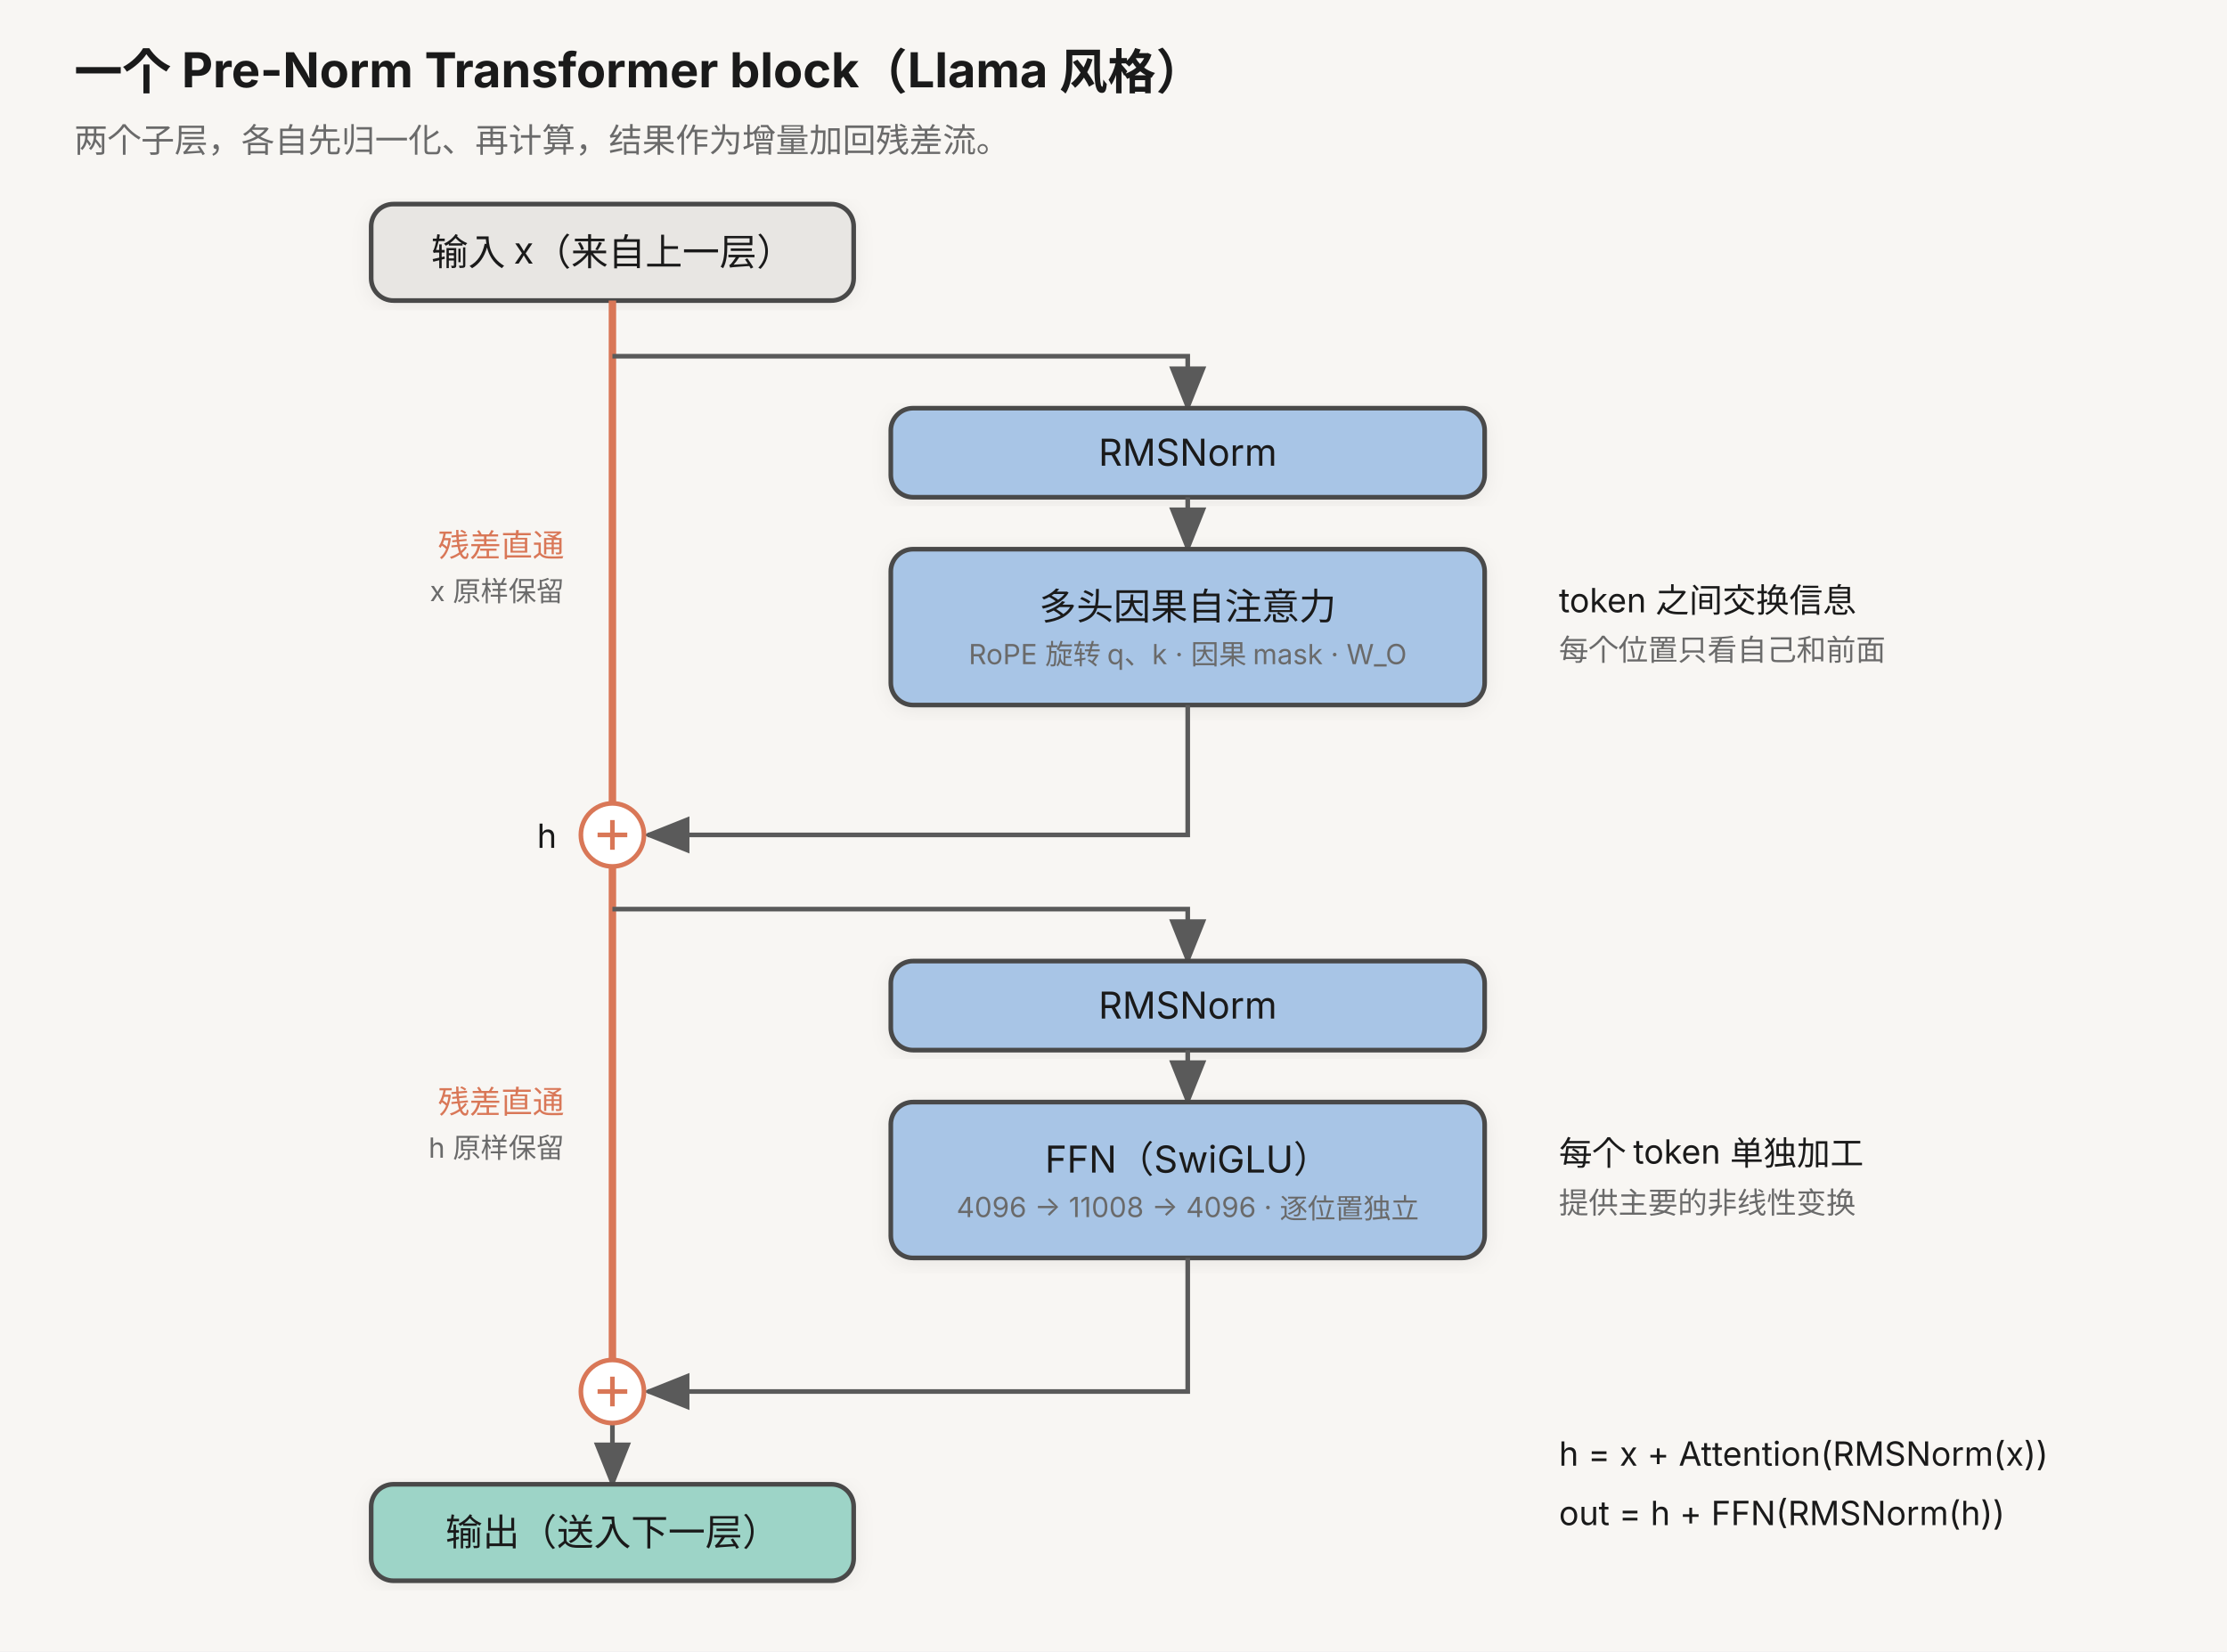
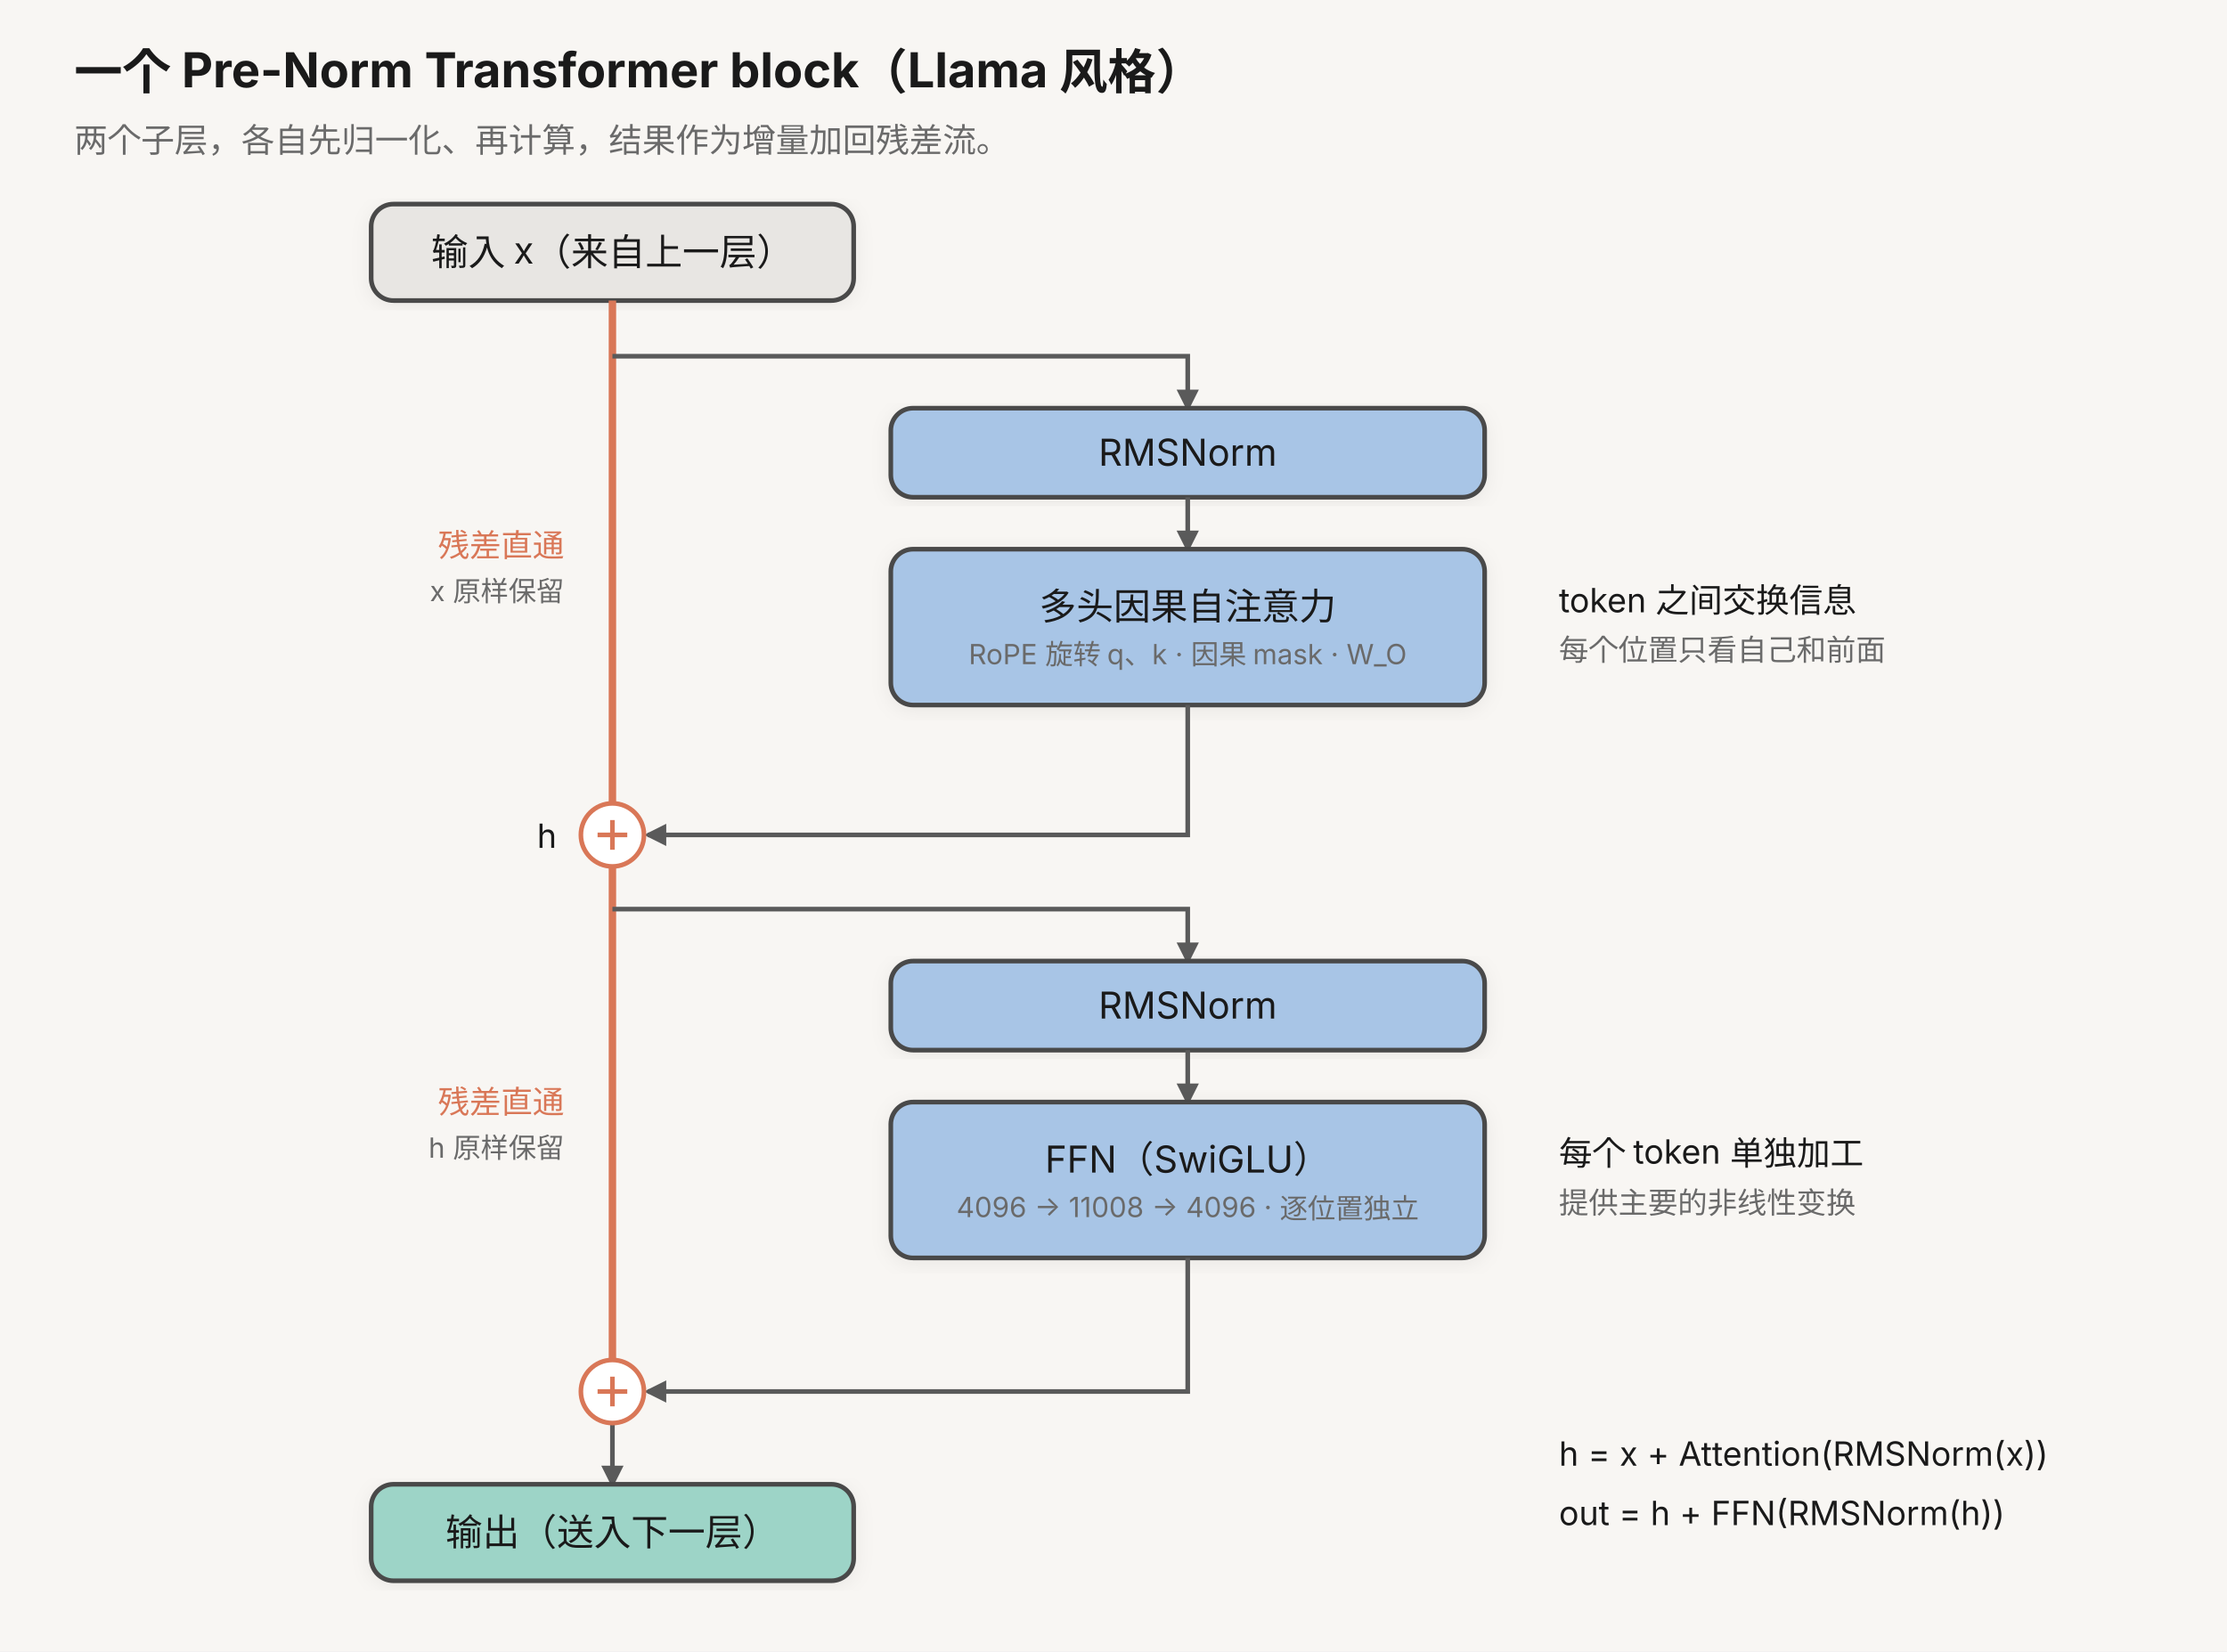
<svg xmlns="http://www.w3.org/2000/svg" width="1200" height="890" viewBox="0 0 1200 890">
  <style>text{font-family:-apple-system,'Segoe UI','PingFang SC','Microsoft YaHei','SimHei',sans-serif}</style>
  <defs>
-     <marker id="arrow" markerWidth="10" markerHeight="8" refX="9" refY="4" orient="auto">
-       <path d="M0 0L10 4L0 8Z" fill="#5a5a5a" />
+     <marker id="arrow" markerWidth="12" markerHeight="12" refX="10" refY="6" orient="auto" markerUnits="userSpaceOnUse">
+       <path d="M0 0L12 6L0 12Z" fill="#5a5a5a" />
    </marker>
-     <marker id="arrow-clay" markerWidth="10" markerHeight="8" refX="9" refY="4" orient="auto">
-       <path d="M0 0L10 4L0 8Z" fill="#d97757" />
+     <marker id="arrow-clay" markerWidth="12" markerHeight="12" refX="10" refY="6" orient="auto" markerUnits="userSpaceOnUse">
+       <path d="M0 0L12 6L0 12Z" fill="#d97757" />
    </marker>
    <filter id="soft">
      <feDropShadow dx="0" dy="2" stdDeviation="5" flood-color="#000" flood-opacity="0.06" />
    </filter>
  </defs>
  <rect width="1200" height="890" fill="#f8f6f3" />
  <text x="40" y="48" font-size="26" fill="#1a1a1a" text-anchor="start" font-weight="700">一个 Pre-Norm Transformer block（Llama 风格）</text>
  <text x="40" y="82" font-size="18" fill="#6a6a6a" text-anchor="start">两个子层，各自先归一化、再计算，结果作为增量加回残差流。</text>
  <rect x="200.0" y="110" width="260" height="52" rx="12" fill="#e8e6e3" stroke="#4a4a4a" stroke-width="2.5" filter="url(#soft)" />
  <text x="330" y="143.0" font-size="20" fill="#1a1a1a" text-anchor="middle">输入 x（来自上一层）</text>
  <path d="M330 162V433" fill="none" stroke="#d97757" stroke-width="4" />
  <path d="M330 467V733" fill="none" stroke="#d97757" stroke-width="4" />
  <path d="M330 767V800" fill="none" stroke="#5a5a5a" stroke-width="2.5" marker-end="url(#arrow)" />
  <text x="304" y="300" font-size="17" fill="#d97757" text-anchor="end">残差直通</text>
  <text x="304" y="324" font-size="15" fill="#6a6a6a" text-anchor="end">x 原样保留</text>
  <text x="304" y="600" font-size="17" fill="#d97757" text-anchor="end">残差直通</text>
  <text x="304" y="624" font-size="15" fill="#6a6a6a" text-anchor="end">h 原样保留</text>
  <path d="M330 192H640V220" fill="none" stroke="#5a5a5a" stroke-width="2.5" marker-end="url(#arrow)" />
  <rect x="480.0" y="220" width="320" height="48" rx="12" fill="#a8c5e6" stroke="#4a4a4a" stroke-width="2.5" filter="url(#soft)" />
  <text x="640" y="251.0" font-size="20" fill="#1a1a1a" text-anchor="middle">RMSNorm</text>
  <path d="M640 268V296" fill="none" stroke="#5a5a5a" stroke-width="2.5" marker-end="url(#arrow)" />
  <rect x="480.0" y="296" width="320" height="84" rx="12" fill="#a8c5e6" stroke="#4a4a4a" stroke-width="2.5" filter="url(#soft)" />
  <text x="640" y="334.0" font-size="20" fill="#1a1a1a" text-anchor="middle">多头因果自注意力</text>
  <text x="640" y="358.0" font-size="15" fill="#6a6a6a" text-anchor="middle">RoPE 旋转 q、k · 因果 mask · W_O</text>
  <path d="M640 380V450H349" fill="none" stroke="#5a5a5a" stroke-width="2.5" marker-end="url(#arrow)" />
  <circle cx="330" cy="450" r="17" fill="#ffffff" stroke="#d97757" stroke-width="2.5" />
  <path d="M322 450H338M330 442V458" stroke="#d97757" stroke-width="2.5" />
  <text x="300" y="457" font-size="18" fill="#1a1a1a" text-anchor="end">h</text>
  <path d="M330 490H640V518" fill="none" stroke="#5a5a5a" stroke-width="2.5" marker-end="url(#arrow)" />
  <rect x="480.0" y="518" width="320" height="48" rx="12" fill="#a8c5e6" stroke="#4a4a4a" stroke-width="2.5" filter="url(#soft)" />
  <text x="640" y="549.0" font-size="20" fill="#1a1a1a" text-anchor="middle">RMSNorm</text>
  <path d="M640 566V594" fill="none" stroke="#5a5a5a" stroke-width="2.5" marker-end="url(#arrow)" />
  <rect x="480.0" y="594" width="320" height="84" rx="12" fill="#a8c5e6" stroke="#4a4a4a" stroke-width="2.5" filter="url(#soft)" />
  <text x="640" y="632.0" font-size="20" fill="#1a1a1a" text-anchor="middle">FFN（SwiGLU）</text>
  <text x="640" y="656.0" font-size="15" fill="#6a6a6a" text-anchor="middle">4096 → 11008 → 4096 · 逐位置独立</text>
  <path d="M640 678V750H349" fill="none" stroke="#5a5a5a" stroke-width="2.5" marker-end="url(#arrow)" />
  <circle cx="330" cy="750" r="17" fill="#ffffff" stroke="#d97757" stroke-width="2.5" />
  <path d="M322 750H338M330 742V758" stroke="#d97757" stroke-width="2.5" />
  <rect x="200.0" y="800" width="260" height="52" rx="12" fill="#9dd4c7" stroke="#4a4a4a" stroke-width="2.5" filter="url(#soft)" />
  <text x="330" y="833.0" font-size="20" fill="#1a1a1a" text-anchor="middle">输出（送入下一层）</text>
  <text x="840" y="330" font-size="18" fill="#1a1a1a" text-anchor="start">token 之间交换信息</text>
  <text x="840" y="356" font-size="16" fill="#6a6a6a" text-anchor="start">每个位置只看自己和前面</text>
  <text x="840" y="628" font-size="18" fill="#1a1a1a" text-anchor="start">每个 token 单独加工</text>
  <text x="840" y="654" font-size="16" fill="#6a6a6a" text-anchor="start">提供主要的非线性变换</text>
  <text x="840" y="790" font-size="18" fill="#1a1a1a" text-anchor="start">h = x + Attention(RMSNorm(x))</text>
  <text x="840" y="822" font-size="18" fill="#1a1a1a" text-anchor="start">out = h + FFN(RMSNorm(h))</text>
</svg>
